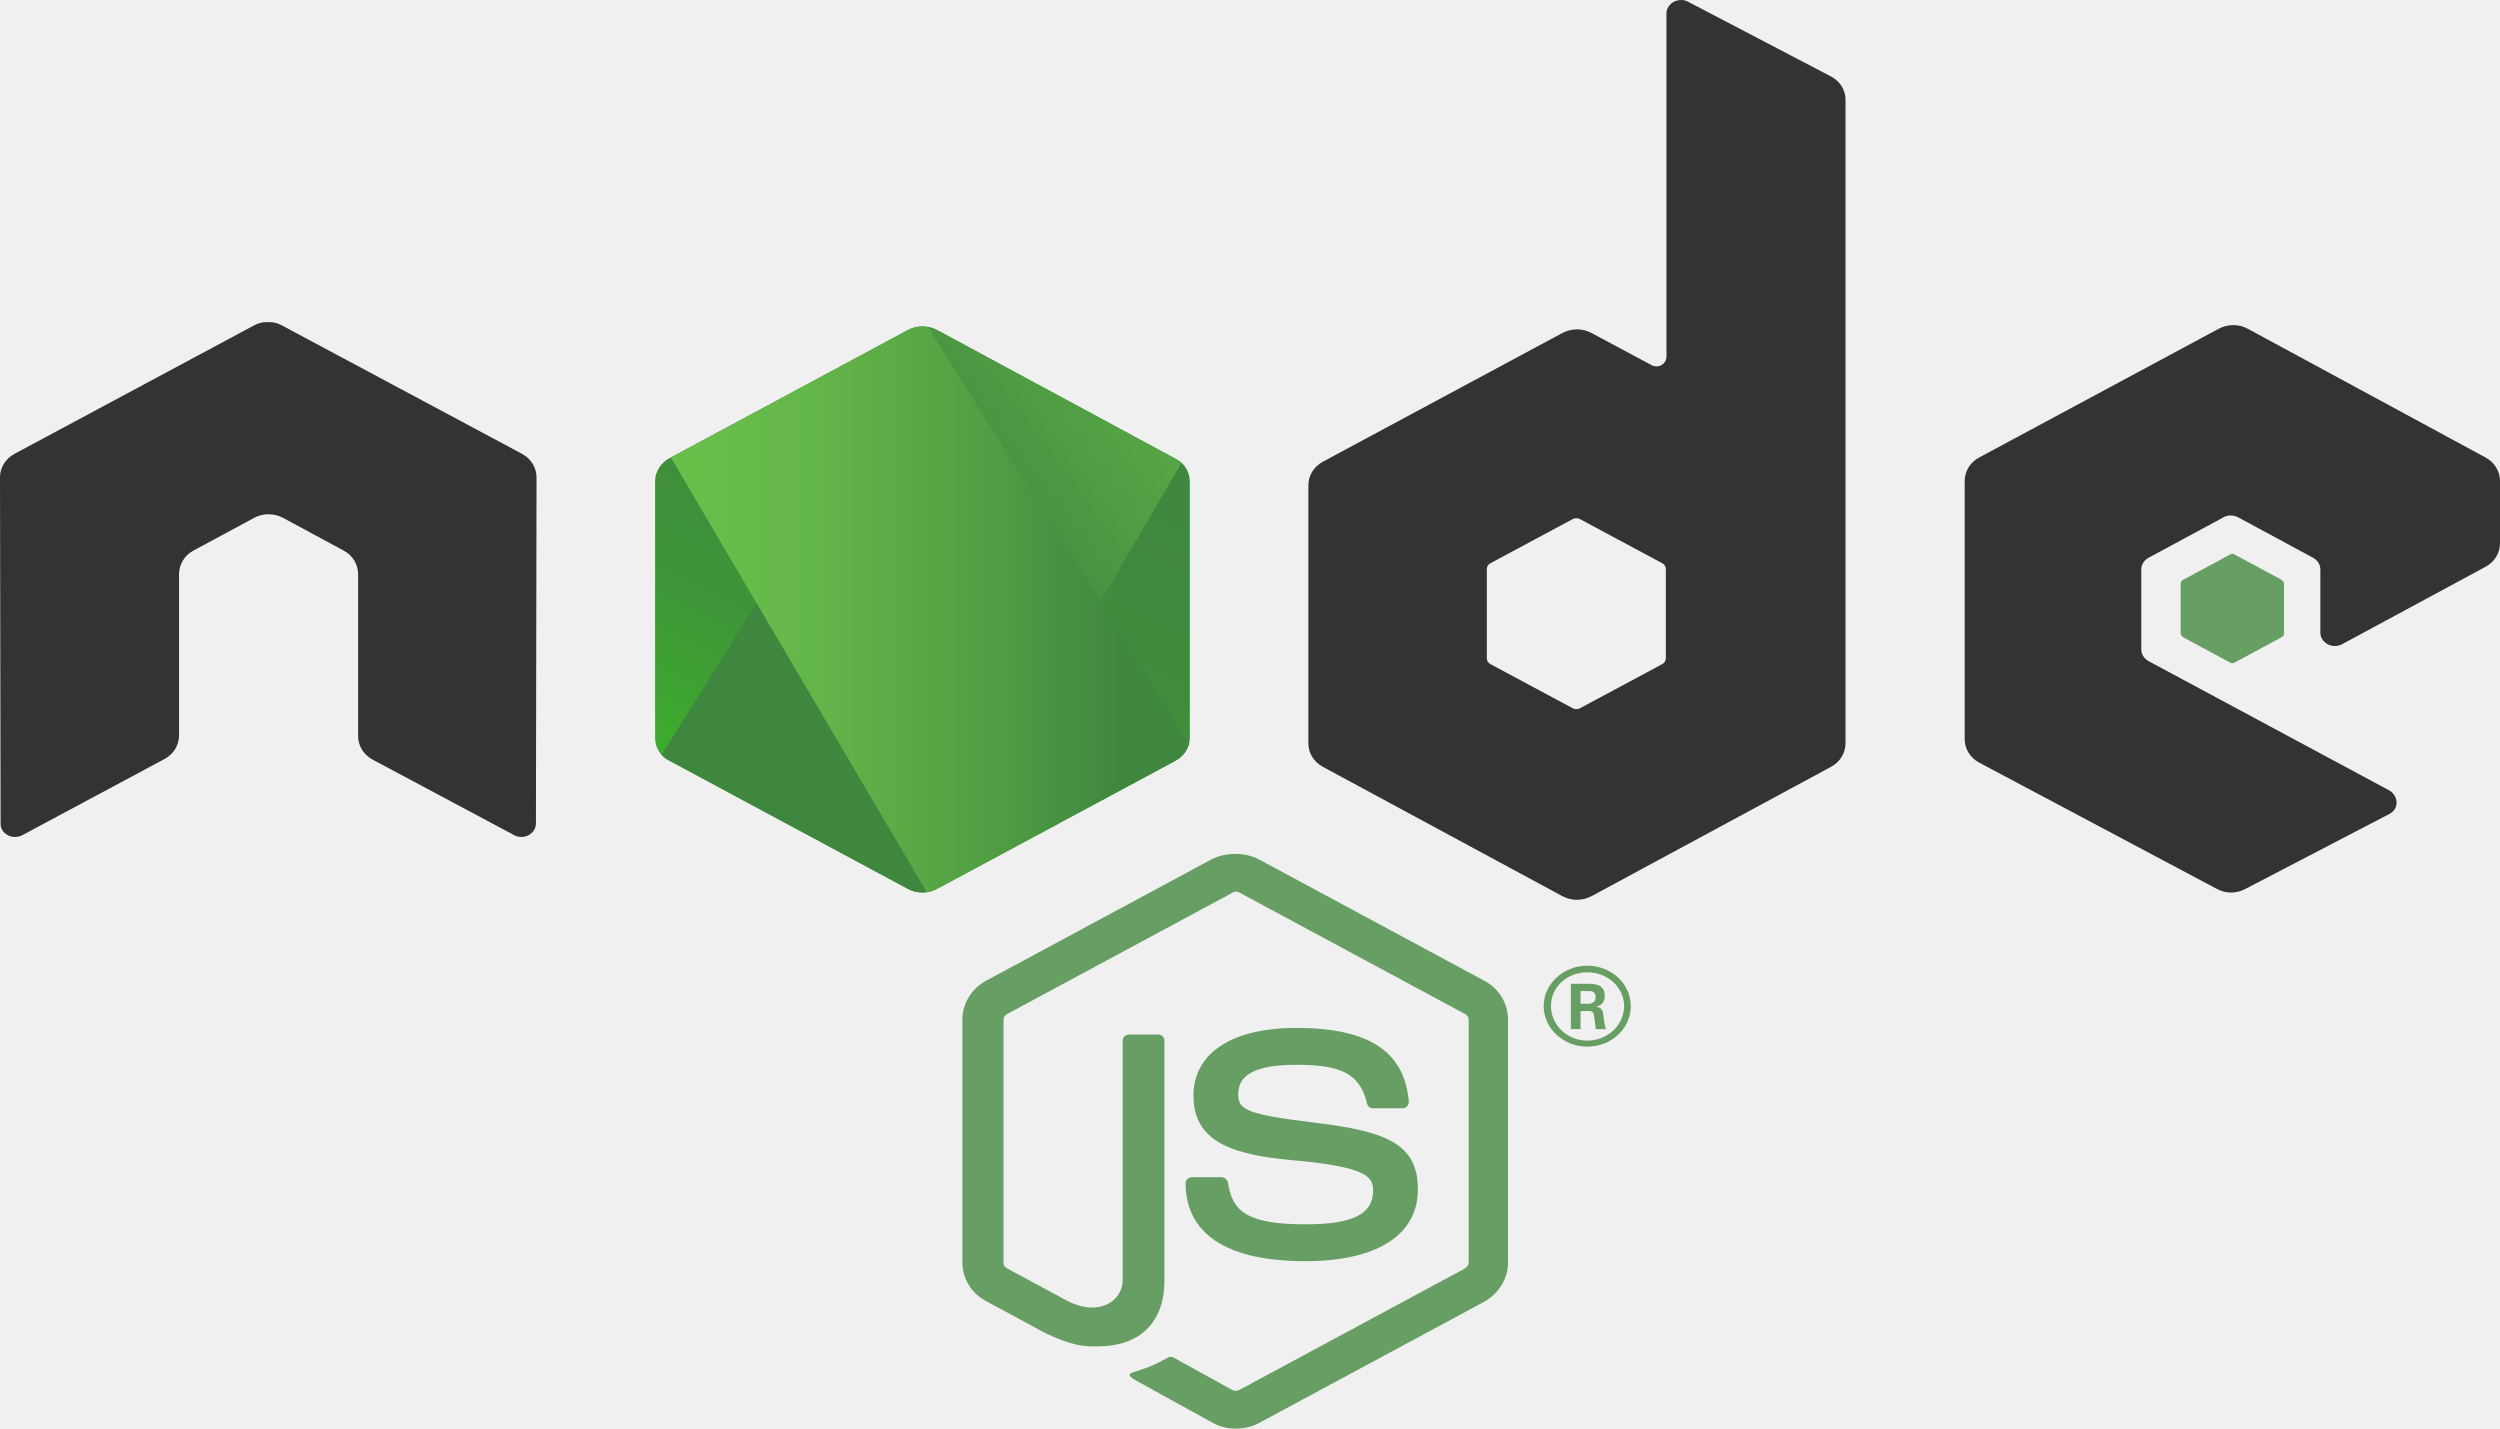
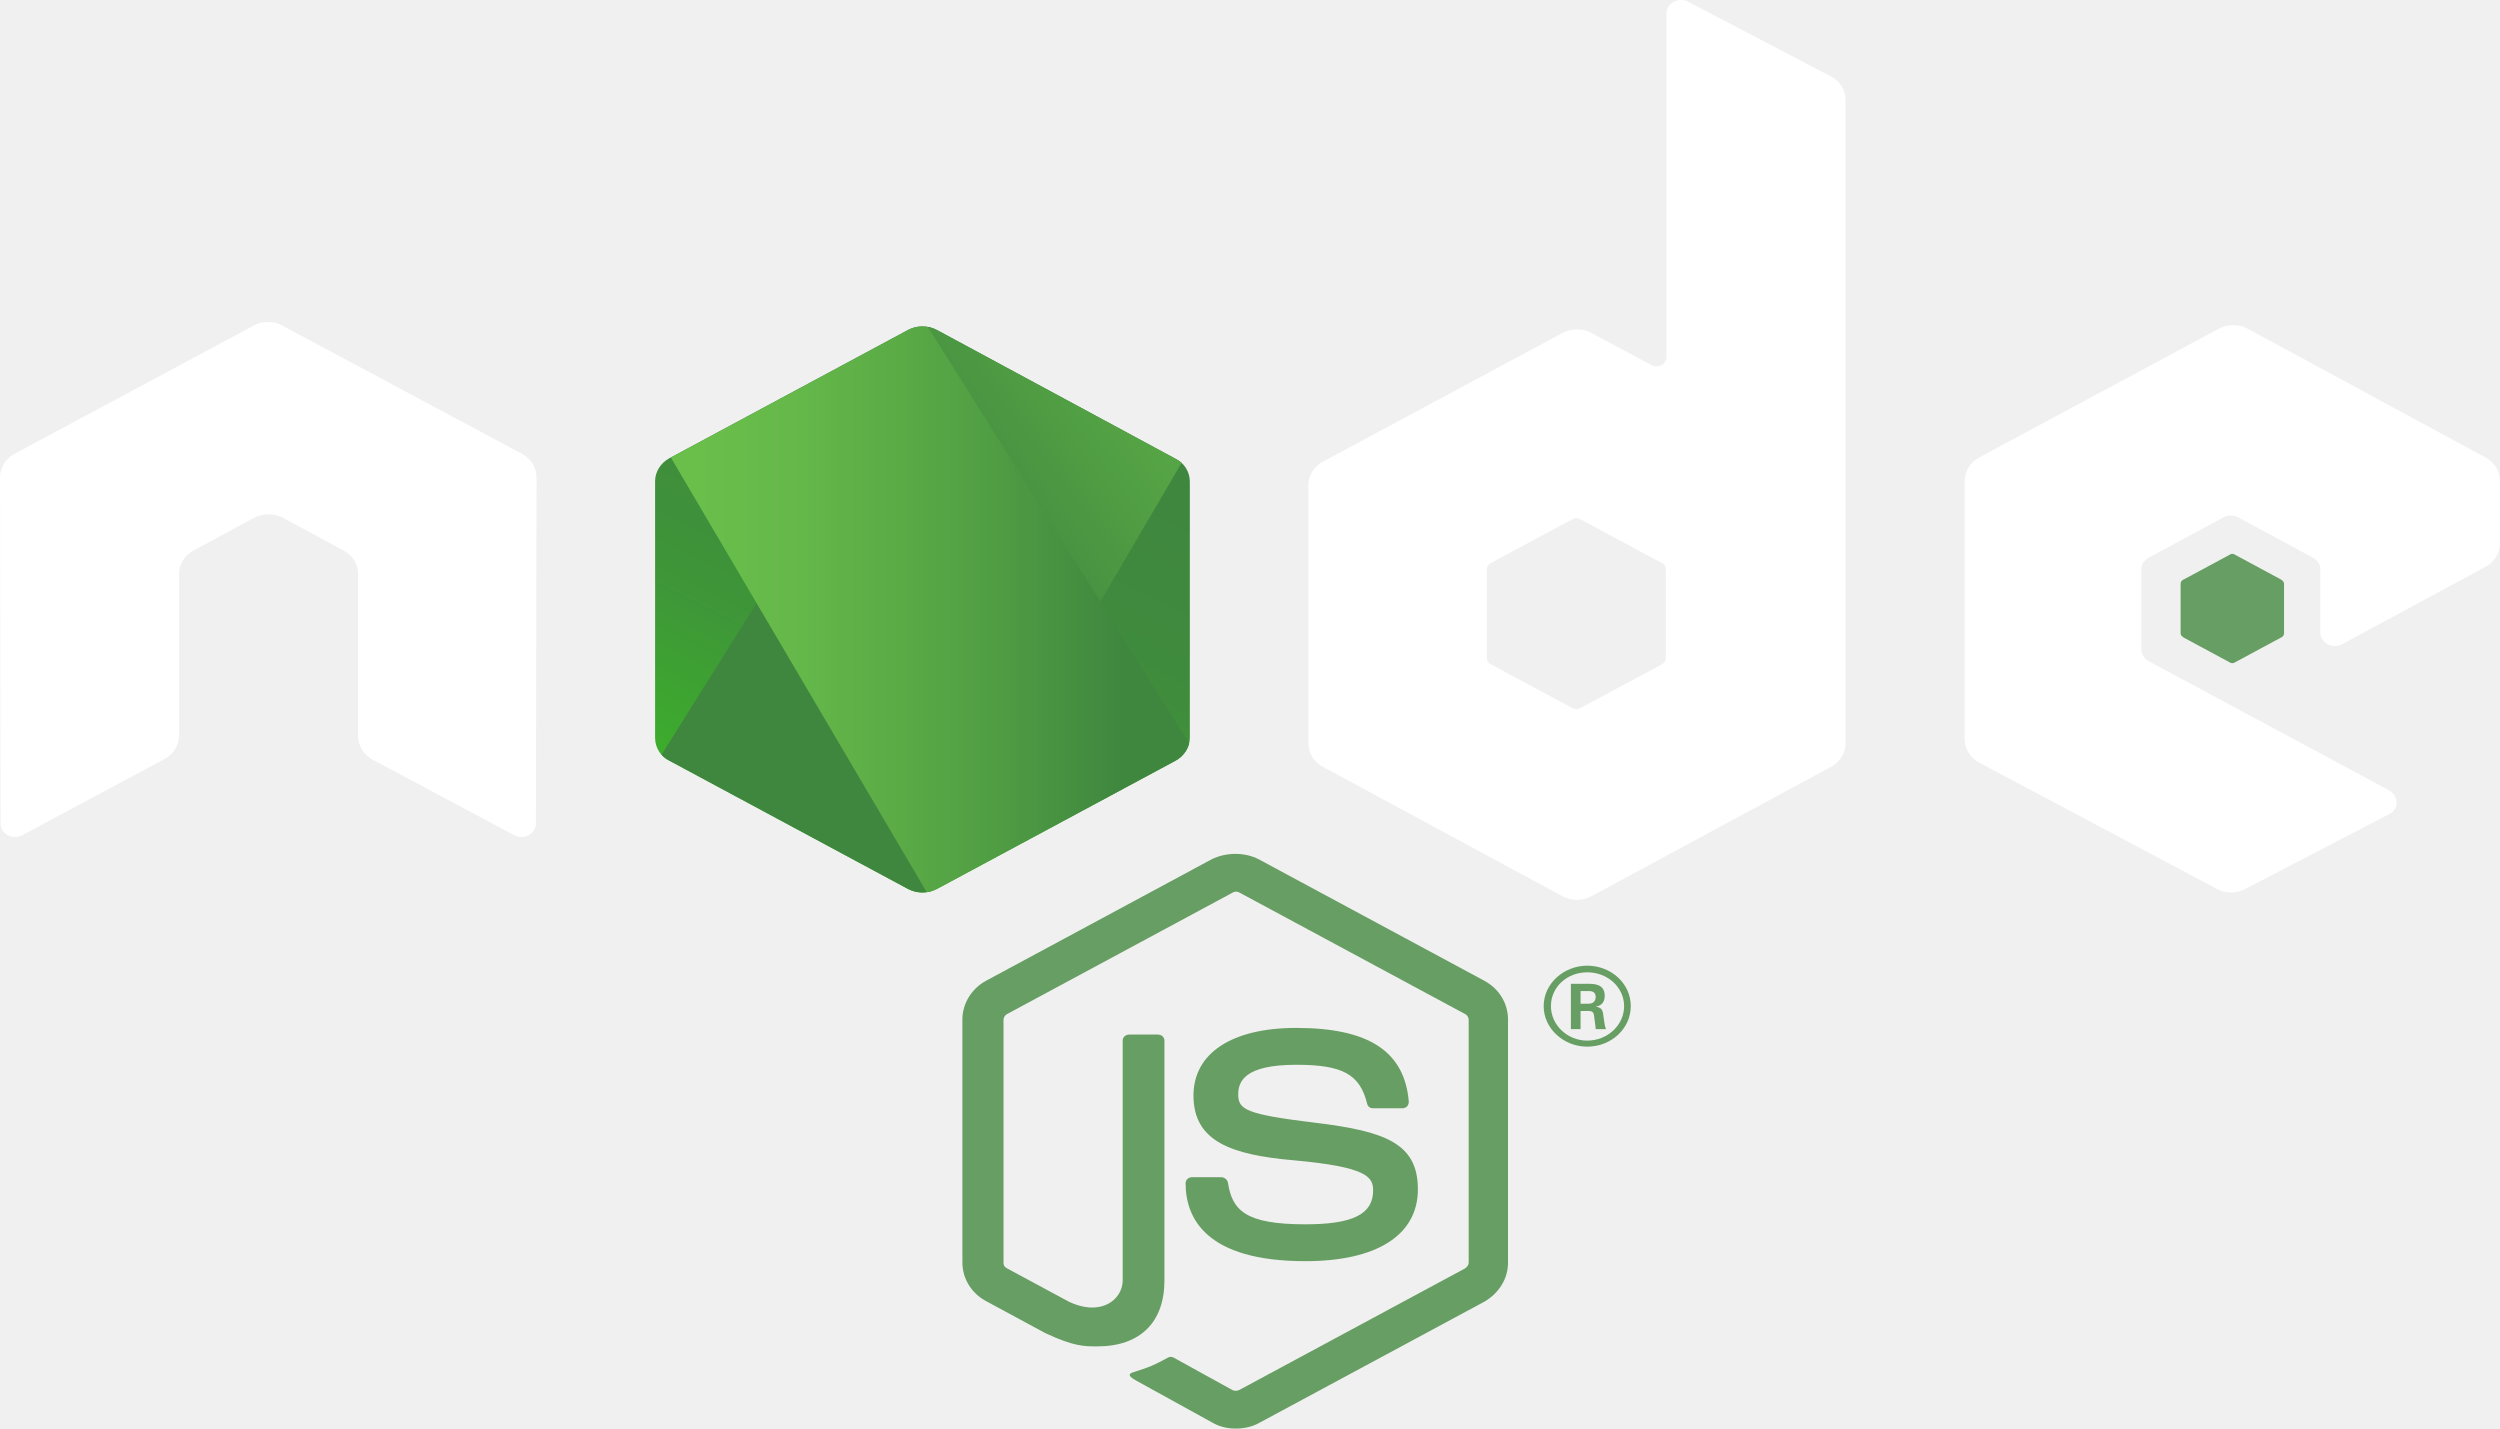
<svg xmlns="http://www.w3.org/2000/svg" width="175" height="100" viewBox="0 0 175 100" fill="none">
-   <g clip-path="url(#clip0_72_3760)">
+   <g clip-path="url(#clip0_72_4225)">
    <path d="M86.506 100C85.913 100 85.363 99.873 84.855 99.577L79.562 96.658C78.757 96.235 79.138 96.108 79.435 96.024C80.493 95.685 80.705 95.601 81.806 95.008C81.933 94.966 82.06 94.966 82.187 95.051L86.252 97.293C86.379 97.377 86.591 97.377 86.76 97.293L102.553 88.79C102.681 88.706 102.808 88.536 102.808 88.409V71.404C102.808 71.235 102.723 71.066 102.553 70.981L86.76 62.479C86.633 62.394 86.421 62.394 86.294 62.479L70.501 70.981C70.331 71.066 70.246 71.235 70.246 71.404V88.409C70.246 88.579 70.331 88.706 70.501 88.79L74.819 91.117C77.148 92.216 78.588 90.905 78.588 89.636V72.843C78.588 72.589 78.8 72.419 79.054 72.419H81.044C81.298 72.419 81.51 72.589 81.51 72.843V89.636C81.51 92.555 79.816 94.247 76.809 94.247C75.878 94.247 75.158 94.247 73.168 93.316L69.019 91.074C68.002 90.525 67.367 89.509 67.367 88.367V71.362C67.367 70.262 68.002 69.205 69.019 68.655L84.812 60.152C85.828 59.645 87.141 59.645 88.115 60.152L103.908 68.655C104.925 69.205 105.56 70.22 105.56 71.362V88.409C105.56 89.509 104.925 90.524 103.908 91.117L88.115 99.619C87.649 99.873 87.099 100 86.506 100Z" fill="#679E63" />
    <path d="M91.376 88.282C84.474 88.282 82.992 85.321 82.992 82.826C82.992 82.572 83.204 82.403 83.458 82.403H85.49C85.702 82.403 85.914 82.572 85.956 82.783C86.252 84.729 87.184 85.702 91.376 85.702C94.721 85.702 96.118 84.983 96.118 83.333C96.118 82.403 95.737 81.683 90.529 81.218C86.21 80.837 83.543 79.907 83.543 76.692C83.543 73.731 86.21 71.954 90.741 71.954C95.822 71.954 98.32 73.604 98.616 77.115C98.616 77.242 98.574 77.369 98.489 77.453C98.405 77.538 98.278 77.58 98.151 77.58H96.118C95.906 77.58 95.737 77.453 95.695 77.242C95.187 75.211 94.001 74.534 90.741 74.534C87.099 74.534 86.676 75.719 86.676 76.607C86.676 77.665 87.184 78.003 92.096 78.595C96.965 79.188 99.252 80.034 99.252 83.249C99.252 86.463 96.372 88.282 91.376 88.282Z" fill="#679E63" />
    <path d="M114.154 70.431C114.154 71.996 112.799 73.266 111.105 73.266C109.454 73.266 108.057 71.996 108.057 70.431C108.057 68.824 109.496 67.597 111.105 67.597C112.757 67.597 114.154 68.824 114.154 70.431ZM108.565 70.431C108.565 71.743 109.708 72.843 111.105 72.843C112.545 72.843 113.688 71.743 113.688 70.431C113.688 69.12 112.545 68.062 111.105 68.062C109.708 68.062 108.565 69.078 108.565 70.431ZM109.962 68.866H111.148C111.571 68.866 112.333 68.866 112.333 69.712C112.333 70.304 111.91 70.431 111.698 70.474C112.164 70.516 112.206 70.77 112.249 71.193C112.291 71.447 112.333 71.87 112.418 72.039H111.698C111.698 71.87 111.571 71.066 111.571 71.024C111.529 70.854 111.444 70.77 111.232 70.77H110.64V72.039H109.962V68.866ZM110.64 70.262H111.19C111.613 70.262 111.698 69.966 111.698 69.797C111.698 69.374 111.359 69.374 111.19 69.374H110.64V70.262Z" fill="#679E63" />
-     <path fill-rule="evenodd" clip-rule="evenodd" d="M37.557 33.418C37.557 32.741 37.176 32.107 36.541 31.768L19.774 22.8C19.477 22.631 19.181 22.547 18.842 22.547C18.8 22.547 18.673 22.547 18.673 22.547C18.334 22.547 18.038 22.631 17.741 22.8L1.016 31.768C0.381 32.107 0 32.741 0 33.418L0.042 57.657C0.042 57.995 0.212 58.291 0.55 58.46C0.847 58.63 1.228 58.63 1.567 58.46L11.517 53.13C12.152 52.792 12.533 52.157 12.533 51.481V40.186C12.533 39.509 12.914 38.875 13.55 38.536L17.784 36.252C18.08 36.083 18.461 35.998 18.8 35.998C19.139 35.998 19.52 36.083 19.816 36.252L24.05 38.536C24.686 38.875 25.067 39.509 25.067 40.186V51.523C25.067 52.2 25.448 52.834 26.083 53.173L35.991 58.46C36.287 58.63 36.711 58.63 37.007 58.46C37.303 58.291 37.515 57.995 37.515 57.657L37.557 33.418Z" fill="#333333" />
-     <path fill-rule="evenodd" clip-rule="evenodd" d="M118.177 0.127C117.88 -0.042 117.499 -0.042 117.161 0.127C116.864 0.296 116.652 0.592 116.652 0.931V24.958C116.652 25.212 116.525 25.423 116.314 25.55C116.102 25.677 115.806 25.677 115.594 25.55L111.402 23.308C110.767 22.97 110.005 22.97 109.37 23.308L92.602 32.318C91.967 32.657 91.586 33.291 91.586 33.968V52.031C91.586 52.707 91.967 53.342 92.602 53.68L109.37 62.733C110.005 63.071 110.767 63.071 111.402 62.733L128.17 53.68C128.805 53.342 129.186 52.707 129.186 52.031V6.98C129.186 6.303 128.805 5.668 128.127 5.33L118.177 0.127ZM116.61 46.066C116.61 46.235 116.525 46.404 116.356 46.489L110.598 49.577C110.428 49.662 110.259 49.662 110.089 49.577L104.331 46.489C104.162 46.404 104.077 46.235 104.077 46.066V39.848C104.077 39.678 104.162 39.509 104.331 39.425L110.089 36.337C110.259 36.252 110.428 36.252 110.598 36.337L116.356 39.425C116.525 39.509 116.61 39.678 116.61 39.848V46.066Z" fill="#333333" />
-     <path fill-rule="evenodd" clip-rule="evenodd" d="M173.984 39.678C174.619 39.34 175 38.706 175 38.029V33.672C175 32.995 174.619 32.36 173.984 32.022L157.343 23.012C156.708 22.674 155.946 22.674 155.311 23.012L138.544 32.022C137.908 32.36 137.527 32.995 137.527 33.672V51.734C137.527 52.411 137.908 53.046 138.544 53.384L155.184 62.225C155.819 62.563 156.539 62.563 157.174 62.225L167.252 56.98C167.59 56.81 167.76 56.514 167.76 56.176C167.76 55.838 167.548 55.499 167.252 55.33L150.399 46.278C150.103 46.108 149.891 45.812 149.891 45.474V39.848C149.891 39.509 150.103 39.213 150.399 39.044L155.65 36.21C155.946 36.041 156.327 36.041 156.666 36.21L161.916 39.044C162.213 39.213 162.425 39.509 162.425 39.848V44.289C162.425 44.628 162.636 44.924 162.933 45.093C163.229 45.262 163.652 45.262 163.949 45.093L173.984 39.678Z" fill="#333333" />
+     <path fill-rule="evenodd" clip-rule="evenodd" d="M37.557 33.418C37.557 32.741 37.176 32.107 36.541 31.768L19.774 22.8C19.477 22.631 19.181 22.547 18.842 22.547C18.8 22.547 18.673 22.547 18.673 22.547C18.334 22.547 18.038 22.631 17.741 22.8L1.016 31.768C0.381 32.107 0 32.741 0 33.418L0.042 57.657C0.042 57.995 0.212 58.291 0.55 58.46C0.847 58.63 1.228 58.63 1.567 58.46L11.517 53.13C12.152 52.792 12.533 52.157 12.533 51.481V40.186C12.533 39.509 12.914 38.875 13.55 38.536L17.784 36.252C18.08 36.083 18.461 35.998 18.8 35.998C19.139 35.998 19.52 36.083 19.816 36.252L24.05 38.536C24.686 38.875 25.067 39.509 25.067 40.186V51.523C25.067 52.2 25.448 52.834 26.083 53.173L35.991 58.46C36.287 58.63 36.711 58.63 37.007 58.46C37.303 58.291 37.515 57.995 37.515 57.657L37.557 33.418Z" fill="white" />
+     <path fill-rule="evenodd" clip-rule="evenodd" d="M118.177 0.127C117.88 -0.042 117.499 -0.042 117.161 0.127C116.864 0.296 116.652 0.592 116.652 0.931V24.958C116.652 25.212 116.525 25.423 116.314 25.55C116.102 25.677 115.806 25.677 115.594 25.55L111.402 23.308C110.767 22.97 110.005 22.97 109.37 23.308L92.602 32.318C91.967 32.657 91.586 33.291 91.586 33.968V52.031C91.586 52.707 91.967 53.342 92.602 53.68L109.37 62.733C110.005 63.071 110.767 63.071 111.402 62.733L128.17 53.68C128.805 53.342 129.186 52.707 129.186 52.031V6.98C129.186 6.303 128.805 5.668 128.127 5.33L118.177 0.127ZM116.61 46.066C116.61 46.235 116.525 46.404 116.356 46.489L110.598 49.577C110.428 49.662 110.259 49.662 110.089 49.577L104.331 46.489C104.162 46.404 104.077 46.235 104.077 46.066V39.848C104.077 39.678 104.162 39.509 104.331 39.425L110.089 36.337C110.259 36.252 110.428 36.252 110.598 36.337L116.356 39.425C116.525 39.509 116.61 39.678 116.61 39.848V46.066Z" fill="white" />
+     <path fill-rule="evenodd" clip-rule="evenodd" d="M173.984 39.678C174.619 39.34 175 38.706 175 38.029V33.672C175 32.995 174.619 32.36 173.984 32.022L157.343 23.012C156.708 22.674 155.946 22.674 155.311 23.012L138.544 32.022C137.908 32.36 137.527 32.995 137.527 33.672V51.734C137.527 52.411 137.908 53.046 138.544 53.384L155.184 62.225C155.819 62.563 156.539 62.563 157.174 62.225L167.252 56.98C167.59 56.81 167.76 56.514 167.76 56.176C167.76 55.838 167.548 55.499 167.252 55.33L150.399 46.278C150.103 46.108 149.891 45.812 149.891 45.474V39.848C149.891 39.509 150.103 39.213 150.399 39.044L155.65 36.21C155.946 36.041 156.327 36.041 156.666 36.21L161.916 39.044C162.213 39.213 162.425 39.509 162.425 39.848V44.289C162.425 44.628 162.636 44.924 162.933 45.093C163.229 45.262 163.652 45.262 163.949 45.093L173.984 39.678Z" fill="white" />
    <path fill-rule="evenodd" clip-rule="evenodd" d="M156.072 38.833C156.199 38.748 156.326 38.748 156.453 38.833L159.671 40.567C159.798 40.651 159.883 40.736 159.883 40.863V44.332C159.883 44.459 159.798 44.586 159.671 44.628L156.453 46.362C156.326 46.447 156.199 46.447 156.072 46.362L152.854 44.628C152.727 44.543 152.643 44.459 152.643 44.332V40.863C152.643 40.736 152.727 40.609 152.854 40.567L156.072 38.833Z" fill="#679E63" />
-     <path d="M65.589 23.096C64.954 22.758 64.192 22.758 63.556 23.096L46.874 32.064C46.239 32.403 45.857 33.037 45.857 33.672V51.65C45.857 52.327 46.239 52.961 46.874 53.257L63.556 62.225C64.192 62.563 64.954 62.563 65.589 62.225L82.272 53.257C82.907 52.919 83.288 52.284 83.288 51.65V33.714C83.288 33.037 82.907 32.403 82.272 32.106L65.589 23.096Z" fill="url(#paint0_linear_72_3760)" />
-     <mask id="mask0_72_3760" style="mask-type:luminance" maskUnits="userSpaceOnUse" x="45" y="22" width="39" height="41">
+     <path d="M65.589 23.096C64.954 22.758 64.192 22.758 63.556 23.096L46.874 32.064C46.239 32.403 45.857 33.037 45.857 33.672V51.65C45.857 52.327 46.239 52.961 46.874 53.257L63.556 62.225C64.192 62.563 64.954 62.563 65.589 62.225L82.272 53.257C82.907 52.919 83.288 52.284 83.288 51.65V33.714C83.288 33.037 82.907 32.403 82.272 32.106L65.589 23.096Z" fill="url(#paint0_linear_72_4225)" />
+     <mask id="mask0_72_4225" style="mask-type:luminance" maskUnits="userSpaceOnUse" x="45" y="22" width="39" height="41">
      <path d="M65.589 23.096C64.954 22.758 64.192 22.758 63.556 23.096L46.874 32.064C46.239 32.403 45.857 33.037 45.857 33.672V51.65C45.857 52.327 46.239 52.961 46.874 53.257L63.556 62.225C64.192 62.563 64.954 62.563 65.589 62.225L82.272 53.257C82.907 52.919 83.288 52.284 83.288 51.65V33.714C83.288 33.037 82.907 32.403 82.272 32.106L65.589 23.096Z" fill="white" />
    </mask>
-     <g mask="url(#mask0_72_3760)">
-       <path d="M82.312 32.064L65.587 23.096C65.418 23.012 65.249 22.927 65.079 22.885L46.279 52.876C46.449 53.045 46.618 53.215 46.83 53.299L63.555 62.267C64.021 62.521 64.613 62.563 65.121 62.436L82.736 32.36C82.609 32.276 82.439 32.191 82.312 32.064Z" fill="url(#paint1_linear_72_3760)" />
+     <g mask="url(#mask0_72_4225)">
+       <path d="M82.312 32.064L65.587 23.096C65.418 23.012 65.249 22.927 65.079 22.885L46.279 52.876C46.449 53.045 46.618 53.215 46.83 53.299L63.555 62.267C64.021 62.521 64.613 62.563 65.121 62.436L82.736 32.36C82.609 32.276 82.439 32.191 82.312 32.064Z" fill="url(#paint1_linear_72_4225)" />
    </g>
-     <mask id="mask1_72_3760" style="mask-type:luminance" maskUnits="userSpaceOnUse" x="45" y="22" width="39" height="41">
+     <mask id="mask1_72_4225" style="mask-type:luminance" maskUnits="userSpaceOnUse" x="45" y="22" width="39" height="41">
      <path d="M65.589 23.096C64.954 22.758 64.192 22.758 63.556 23.096L46.874 32.064C46.239 32.403 45.857 33.037 45.857 33.672V51.65C45.857 52.327 46.239 52.961 46.874 53.257L63.556 62.225C64.192 62.563 64.954 62.563 65.589 62.225L82.272 53.257C82.907 52.919 83.288 52.284 83.288 51.65V33.714C83.288 33.037 82.907 32.403 82.272 32.106L65.589 23.096Z" fill="white" />
    </mask>
-     <g mask="url(#mask1_72_3760)">
-       <path d="M82.315 53.299C82.78 53.046 83.162 52.58 83.288 52.115L64.954 22.885C64.489 22.8 63.98 22.843 63.557 23.096L46.959 32.022L64.912 62.521C65.166 62.479 65.42 62.394 65.632 62.267L82.315 53.299Z" fill="url(#paint2_linear_72_3760)" />
-       <path d="M82.315 53.3L65.632 62.267C65.42 62.394 65.166 62.479 64.912 62.521L65.251 63.071L83.797 53.046V52.792L83.331 52.073C83.162 52.623 82.781 53.046 82.315 53.3Z" fill="url(#paint3_linear_72_3760)" />
-       <path d="M82.315 53.3L65.632 62.267C65.42 62.394 65.166 62.479 64.912 62.521L65.251 63.071L83.797 53.046V52.792L83.331 52.073C83.162 52.623 82.781 53.046 82.315 53.3Z" fill="url(#paint4_linear_72_3760)" />
+     <g mask="url(#mask1_72_4225)">
+       <path d="M82.315 53.299C82.78 53.046 83.162 52.58 83.288 52.115L64.954 22.885C64.489 22.8 63.98 22.843 63.557 23.096L46.959 32.022L64.912 62.521C65.166 62.479 65.42 62.394 65.632 62.267L82.315 53.299Z" fill="url(#paint2_linear_72_4225)" />
+       <path d="M82.315 53.3L65.632 62.267C65.42 62.394 65.166 62.479 64.912 62.521L65.251 63.071L83.797 53.046V52.792L83.331 52.073C83.162 52.623 82.781 53.046 82.315 53.3Z" fill="url(#paint3_linear_72_4225)" />
+       <path d="M82.315 53.3L65.632 62.267C65.42 62.394 65.166 62.479 64.912 62.521L65.251 63.071L83.797 53.046V52.792L83.331 52.073C83.162 52.623 82.781 53.046 82.315 53.3Z" fill="url(#paint4_linear_72_4225)" />
    </g>
  </g>
  <defs>
-     <linearGradient id="paint0_linear_72_3760" x1="70.927" y1="29.772" x2="56.863" y2="58.492" gradientUnits="userSpaceOnUse">
+     <linearGradient id="paint0_linear_72_4225" x1="70.927" y1="29.772" x2="56.863" y2="58.492" gradientUnits="userSpaceOnUse">
      <stop stop-color="#3F873F" />
      <stop offset="0.33" stop-color="#3F8B3D" />
      <stop offset="0.637" stop-color="#3E9638" />
      <stop offset="0.934" stop-color="#3DA92E" />
      <stop offset="1" stop-color="#3DAE2B" />
    </linearGradient>
-     <linearGradient id="paint1_linear_72_3760" x1="62.102" y1="44.903" x2="103.469" y2="14.309" gradientUnits="userSpaceOnUse">
+     <linearGradient id="paint1_linear_72_4225" x1="62.102" y1="44.903" x2="103.469" y2="14.309" gradientUnits="userSpaceOnUse">
      <stop offset="0.138" stop-color="#3F873F" />
      <stop offset="0.402" stop-color="#52A044" />
      <stop offset="0.713" stop-color="#64B749" />
      <stop offset="0.908" stop-color="#6ABF4B" />
    </linearGradient>
-     <linearGradient id="paint2_linear_72_3760" x1="45.319" y1="42.689" x2="83.857" y2="42.689" gradientUnits="userSpaceOnUse">
+     <linearGradient id="paint2_linear_72_4225" x1="45.319" y1="42.689" x2="83.857" y2="42.689" gradientUnits="userSpaceOnUse">
      <stop offset="0.092" stop-color="#6ABF4B" />
      <stop offset="0.287" stop-color="#64B749" />
      <stop offset="0.598" stop-color="#52A044" />
      <stop offset="0.862" stop-color="#3F873F" />
    </linearGradient>
-     <linearGradient id="paint3_linear_72_3760" x1="45.32" y1="57.596" x2="83.857" y2="57.596" gradientUnits="userSpaceOnUse">
+     <linearGradient id="paint3_linear_72_4225" x1="45.32" y1="57.596" x2="83.857" y2="57.596" gradientUnits="userSpaceOnUse">
      <stop offset="0.092" stop-color="#6ABF4B" />
      <stop offset="0.287" stop-color="#64B749" />
      <stop offset="0.598" stop-color="#52A044" />
      <stop offset="0.862" stop-color="#3F873F" />
    </linearGradient>
-     <linearGradient id="paint4_linear_72_3760" x1="88.899" y1="28.073" x2="66.061" y2="74.709" gradientUnits="userSpaceOnUse">
+     <linearGradient id="paint4_linear_72_4225" x1="88.899" y1="28.073" x2="66.061" y2="74.709" gradientUnits="userSpaceOnUse">
      <stop stop-color="#3F873F" />
      <stop offset="0.33" stop-color="#3F8B3D" />
      <stop offset="0.637" stop-color="#3E9638" />
      <stop offset="0.934" stop-color="#3DA92E" />
      <stop offset="1" stop-color="#3DAE2B" />
    </linearGradient>
-     <clipPath id="clip0_72_3760">
+     <clipPath id="clip0_72_4225">
      <rect width="175" height="100" fill="white" />
    </clipPath>
  </defs>
</svg>
